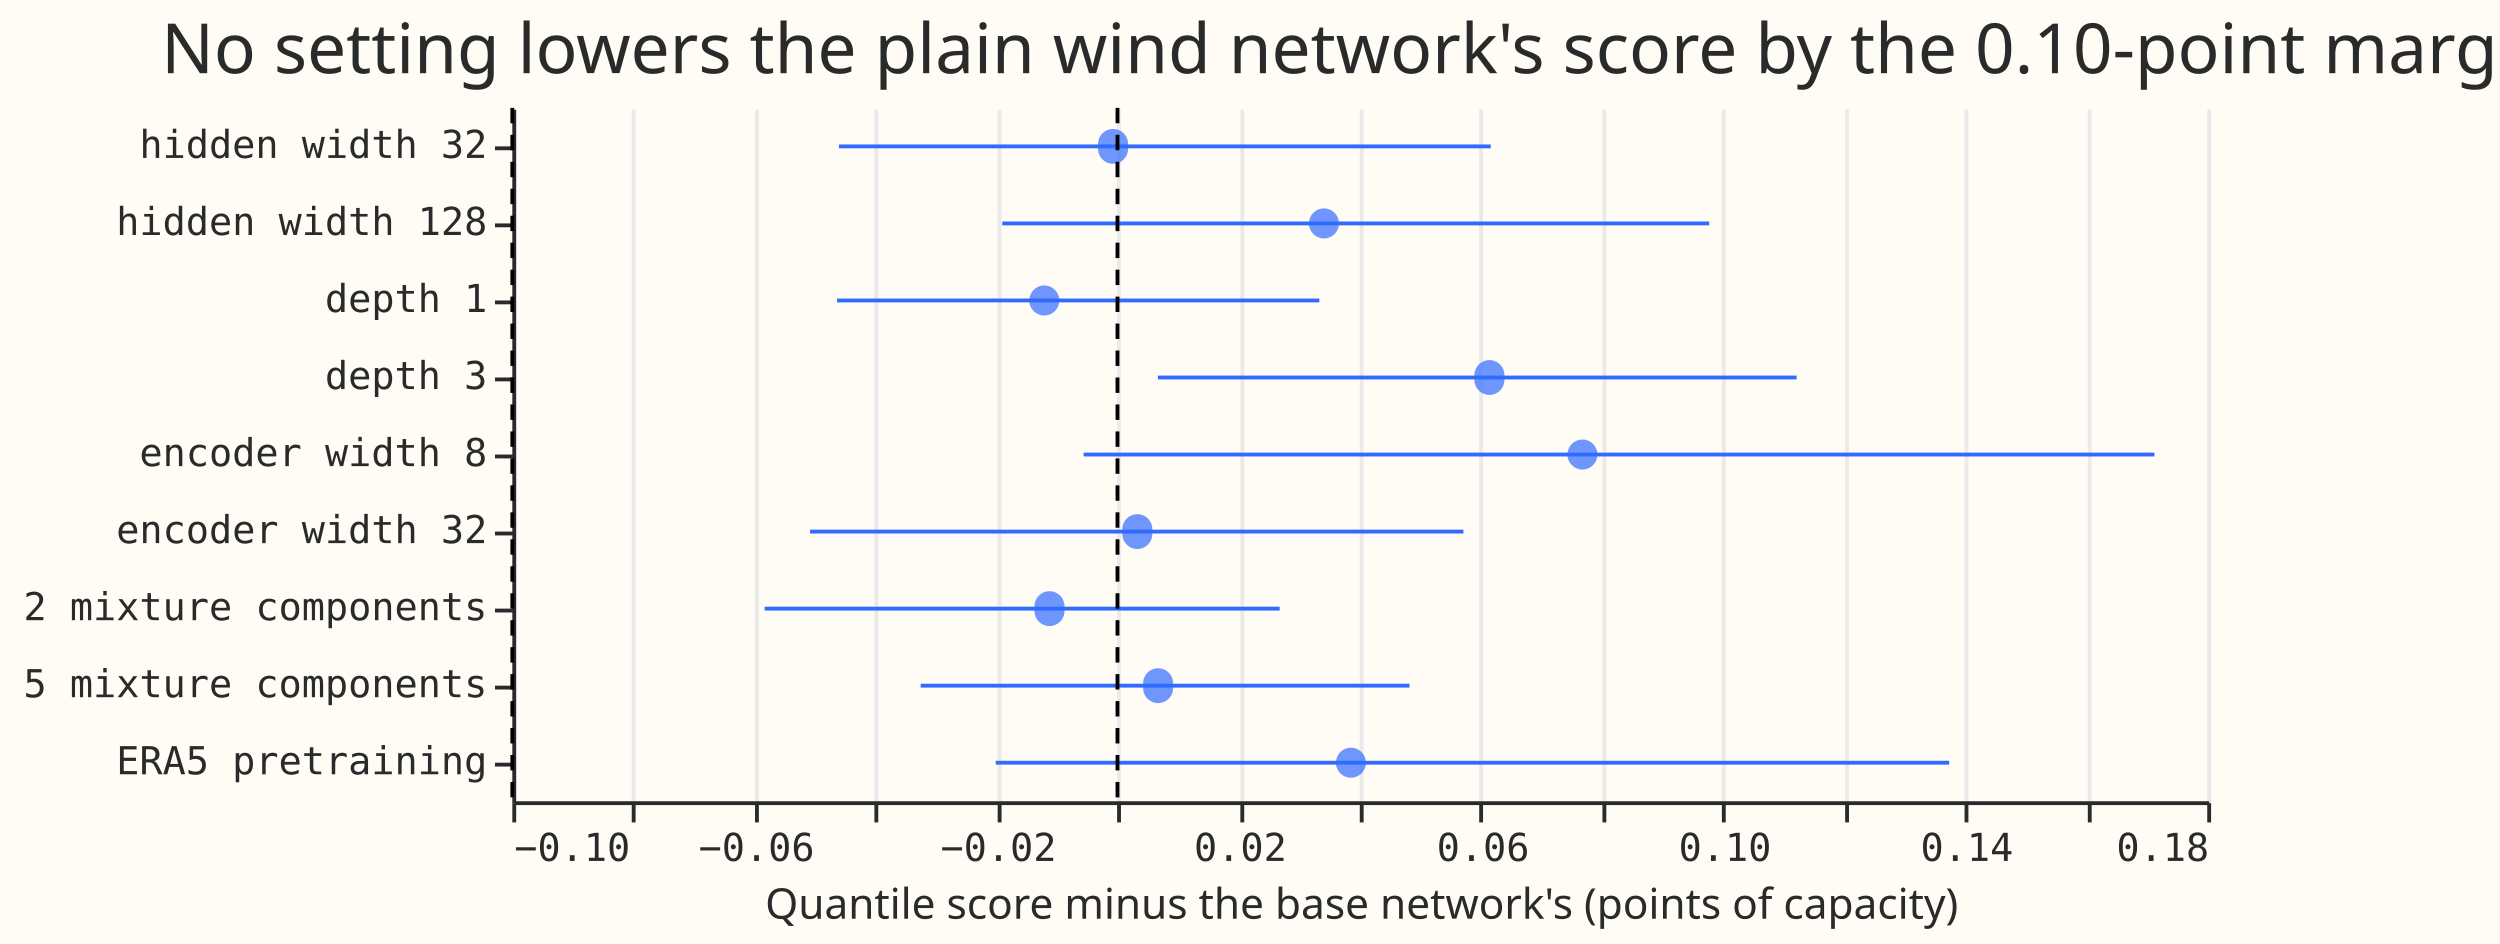
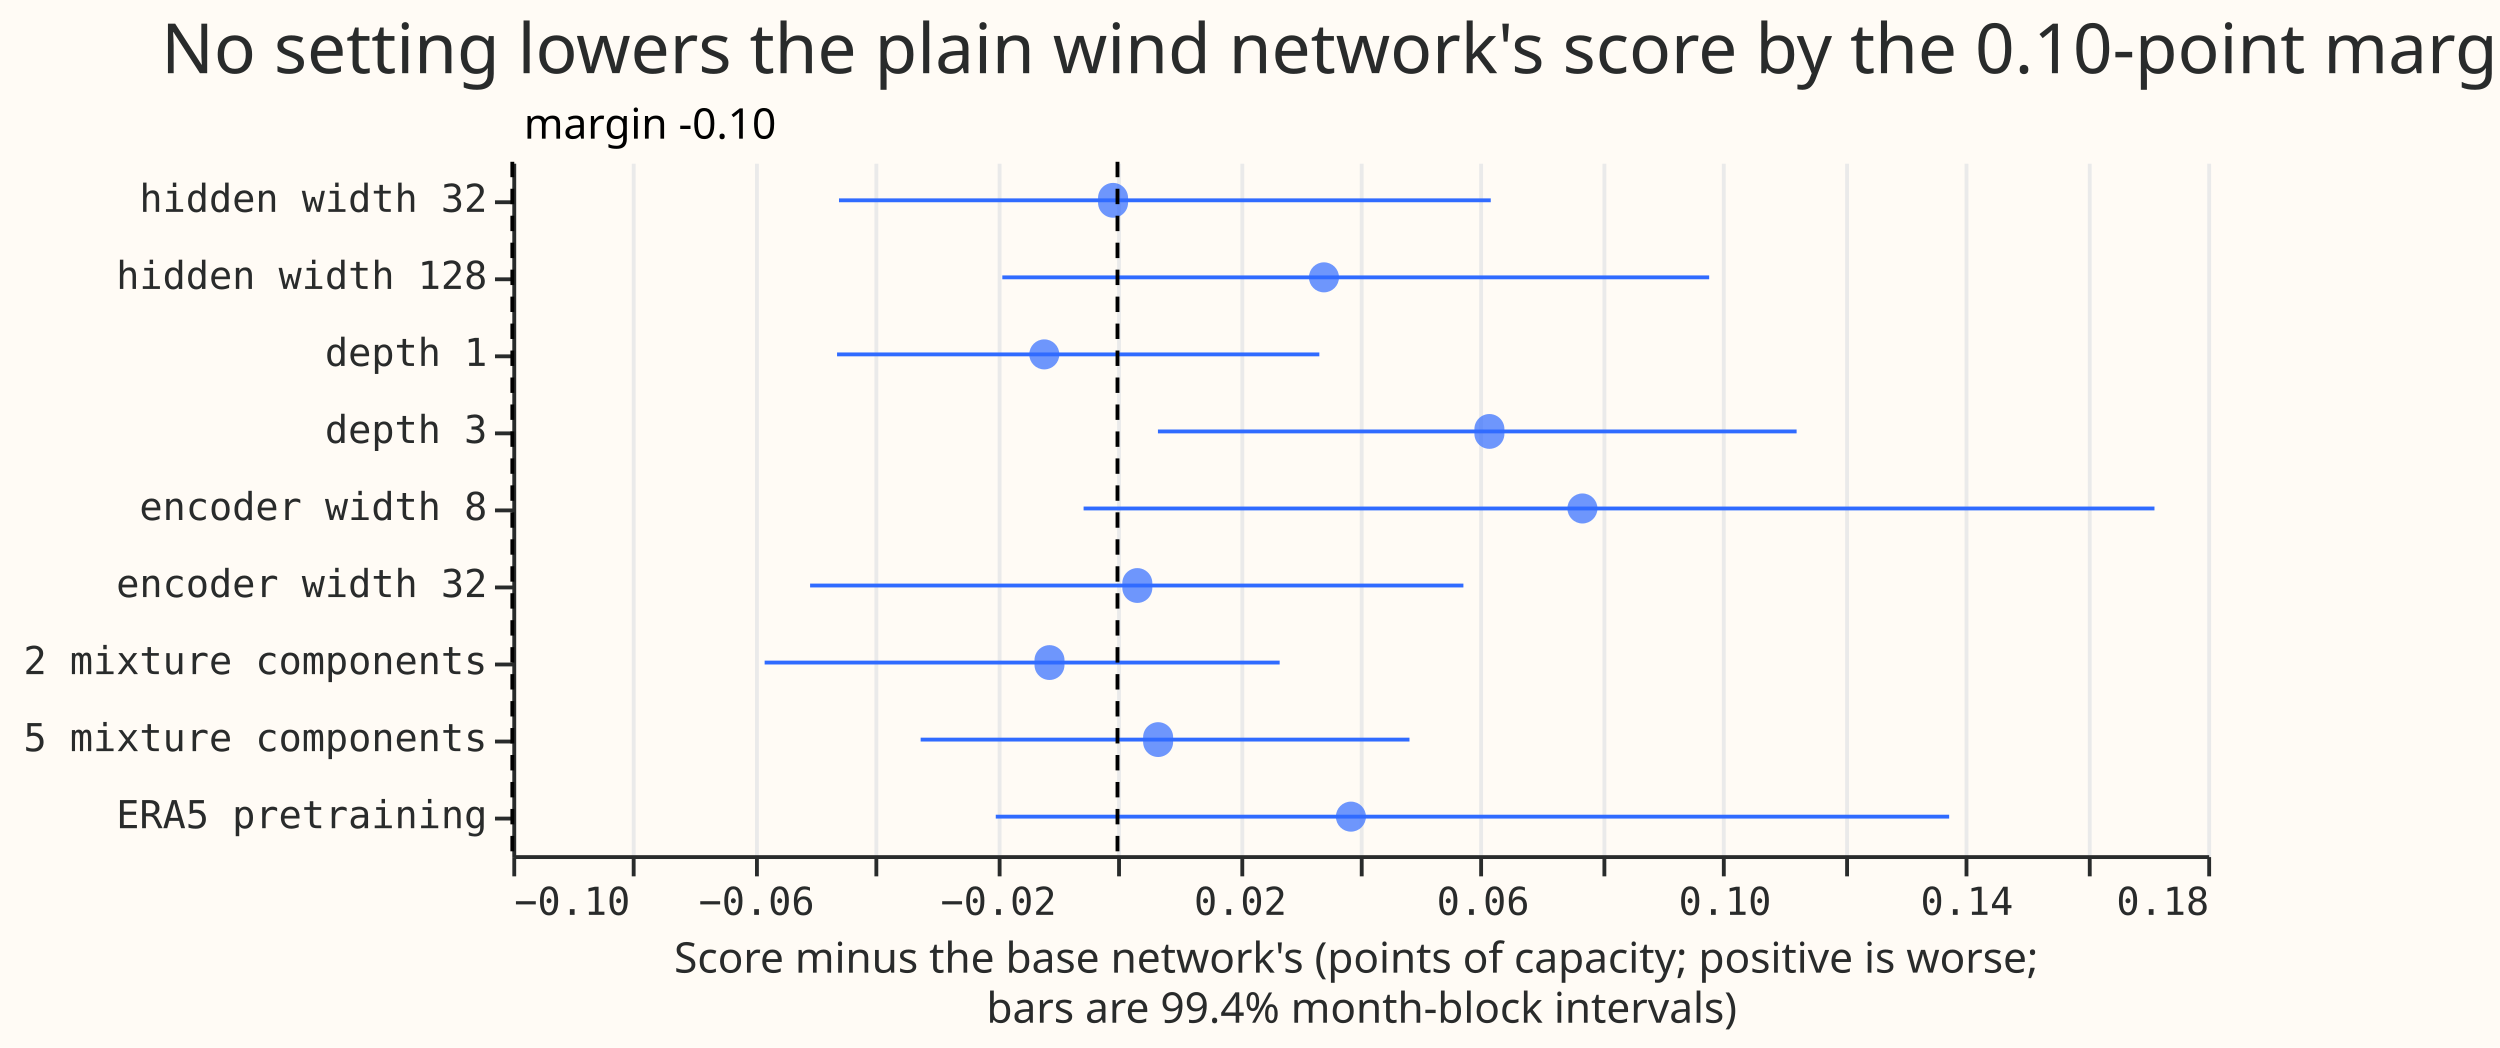
- <svg xmlns="http://www.w3.org/2000/svg" width="649" height="245" class="marks" viewBox="0 0 649 245">
-   <path fill="#fffbf5" d="M0 0h649v245H0z" />
+ <svg xmlns="http://www.w3.org/2000/svg" width="649" height="272" class="marks" viewBox="0 0 649 272">
+   <path fill="#fffbf5" d="M0 0h649v272H0z" />
  <g fill="none" stroke-miterlimit="10" aria-roledescription="group mark container" class="mark-group role-frame root">
-     <path fill="#fffbf5" d="M133.5 28.5h440v180h-440Z" aria-hidden="true" class="background" />
+     <path fill="#fffbf5" d="M133.5 42.5h440v180h-440Z" aria-hidden="true" class="background" />
    <g aria-hidden="true" class="mark-group role-axis">
-       <path stroke="#eaeaea" d="M133.5 208.5v-180m31 180v-180m32 180v-180m31 180v-180m32 180v-180m31 180v-180m32 180v-180m31 180v-180m31 180v-180m32 180v-180m31 180v-180m32 180v-180m31 180v-180m32 180v-180m31 180v-180" class="mark-rule role-axis-grid" pointer-events="none" />
+       <path stroke="#eaeaea" d="M133.5 222.5v-180m31 180v-180m32 180v-180m31 180v-180m32 180v-180m31 180v-180m32 180v-180m31 180v-180m31 180v-180m32 180v-180m31 180v-180m32 180v-180m31 180v-180m32 180v-180m31 180v-180" class="mark-rule role-axis-grid" pointer-events="none" />
    </g>
-     <g aria-label="X-axis titled 'Quantile score minus the base network's (points of capacity)' for a linear scale with values from −0.10 to 0.18" aria-roledescription="axis" class="mark-group role-axis" pointer-events="none">
-       <path stroke="#292b2b" d="M133.5 208.5v5m31-5v5m32-5v5m31-5v5m32-5v5m31-5v5m32-5v5m31-5v5m31-5v5m32-5v5m31-5v5m32-5v5m31-5v5m32-5v5m31-5v5" class="mark-rule role-axis-tick" />
+     <g aria-label="X-axis titled 'Score minus the base network's (points of capacity; positive is worse; bars are 99.4% month-block intervals)' for a linear scale with values from −0.10 to 0.18" aria-roledescription="axis" class="mark-group role-axis" pointer-events="none">
+       <path stroke="#292b2b" d="M133.5 222.5v5m31-5v5m32-5v5m31-5v5m32-5v5m31-5v5m32-5v5m31-5v5m31-5v5m32-5v5m31-5v5m32-5v5m31-5v5m32-5v5m31-5v5" class="mark-rule role-axis-tick" />
      <g fill="#292b2b" class="mark-text role-axis-label" font-family="Matter Semi Mono, Roboto Mono, monospace" font-size="10">
-         <text transform="translate(133.5 223.5)">−0.10</text>
-         <text text-anchor="middle" transform="translate(196.4 223.5)">−0.06</text>
-         <text text-anchor="middle" transform="translate(259.2 223.5)">−0.02</text>
-         <text text-anchor="middle" transform="translate(322 223.5)">0.02</text>
-         <text text-anchor="middle" transform="translate(385 223.5)">0.06</text>
-         <text text-anchor="middle" transform="translate(447.8 223.5)">0.10</text>
-         <text text-anchor="middle" transform="translate(510.6 223.5)">0.14</text>
-         <text text-anchor="end" transform="translate(573.5 223.5)">0.18</text>
+         <text transform="translate(133.5 237.5)">−0.10</text>
+         <text text-anchor="middle" transform="translate(196.4 237.5)">−0.06</text>
+         <text text-anchor="middle" transform="translate(259.2 237.5)">−0.02</text>
+         <text text-anchor="middle" transform="translate(322 237.5)">0.02</text>
+         <text text-anchor="middle" transform="translate(385 237.5)">0.06</text>
+         <text text-anchor="middle" transform="translate(447.8 237.5)">0.10</text>
+         <text text-anchor="middle" transform="translate(510.6 237.5)">0.14</text>
+         <text text-anchor="end" transform="translate(573.5 237.5)">0.18</text>
      </g>
-       <path stroke="#292b2b" d="M133.5 208.5h440" class="mark-rule role-axis-domain" />
-       <text fill="#292b2b" class="mark-text role-axis-title" font-family="Matter XH, DM Sans, sans-serif" font-size="11" text-anchor="middle" transform="translate(353.5 238.5)">Quantile score minus the base network's (points of capacity)</text>
+       <path stroke="#292b2b" d="M133.5 222.5h440" class="mark-rule role-axis-domain" />
+       <text fill="#292b2b" class="mark-text role-axis-title" font-family="Matter XH, DM Sans, sans-serif" font-size="11" text-anchor="middle" transform="translate(353.5 252.5)">
+         <tspan>Score minus the base network's (points of capacity; positive is worse;</tspan>
+         <tspan x="0" dy="13">bars are 99.4% month-block intervals)</tspan>
+       </text>
    </g>
    <g aria-label="Y-axis for a discrete scale with 9 values: hidden width 32, hidden width 128, depth 1, depth 3, encoder width 8, ending with ERA5 pretraining" aria-roledescription="axis" class="mark-group role-axis" pointer-events="none">
-       <path stroke="#292b2b" d="M133.5 38.5h-5m5 20h-5m5 20h-5m5 20h-5m5 20h-5m5 20h-5m5 20h-5m5 20h-5m5 20h-5" class="mark-rule role-axis-tick" />
+       <path stroke="#292b2b" d="M133.5 52.5h-5m5 20h-5m5 20h-5m5 20h-5m5 20h-5m5 20h-5m5 20h-5m5 20h-5m5 20h-5" class="mark-rule role-axis-tick" />
      <g fill="#292b2b" class="mark-text role-axis-label" font-family="Matter Semi Mono, Roboto Mono, monospace" font-size="10" text-anchor="end">
-         <text transform="translate(126.5 41)">hidden width 32</text>
-         <text transform="translate(126.5 61)">hidden width 128</text>
-         <text transform="translate(126.5 81)">depth 1</text>
-         <text transform="translate(126.5 101)">depth 3</text>
-         <text transform="translate(126.5 121)">encoder width 8</text>
-         <text transform="translate(126.5 141)">encoder width 32</text>
-         <text transform="translate(126.5 161)">2 mixture components</text>
-         <text transform="translate(126.5 181)">5 mixture components</text>
-         <text transform="translate(126.5 201)">ERA5 pretraining</text>
+         <text transform="translate(126.5 55)">hidden width 32</text>
+         <text transform="translate(126.5 75)">hidden width 128</text>
+         <text transform="translate(126.5 95)">depth 1</text>
+         <text transform="translate(126.5 115)">depth 3</text>
+         <text transform="translate(126.5 135)">encoder width 8</text>
+         <text transform="translate(126.5 155)">encoder width 32</text>
+         <text transform="translate(126.5 175)">2 mixture components</text>
+         <text transform="translate(126.5 195)">5 mixture components</text>
+         <text transform="translate(126.5 215)">ERA5 pretraining</text>
      </g>
-       <path stroke="#292b2b" d="M133.5 28.5v180" class="mark-rule role-axis-domain" />
+       <path stroke="#292b2b" d="M133.5 42.5v180" class="mark-rule role-axis-domain" />
    </g>
    <g stroke="#306bff" aria-roledescription="rule mark container" class="mark-rule role-mark layer_0_marks">
-       <path d="M217.8 38H387" aria-label="Quantile score minus the base network's (points of capacity): −0.0460126751383; setting: hidden width 32; hi: 0.0616049766845" aria-roledescription="rule mark" />
-       <path d="M260.2 58h183.5" aria-label="Quantile score minus the base network's (points of capacity): −0.0190619808289; setting: hidden width 128; hi: 0.0977384544312" aria-roledescription="rule mark" />
-       <path d="M217.3 78h125.2" aria-label="Quantile score minus the base network's (points of capacity): −0.0463820610634; setting: depth 1; hi: 0.0332884835575" aria-roledescription="rule mark" />
-       <path d="M300.6 98h165.8" aria-label="Quantile score minus the base network's (points of capacity): 0.00662793471839; setting: depth 3; hi: 0.112150554739" aria-roledescription="rule mark" />
-       <path d="M281.3 118h278" aria-label="Quantile score minus the base network's (points of capacity): −0.00563356330441; setting: encoder width 8; hi: 0.171290443497" aria-roledescription="rule mark" />
-       <path d="M210.3 138h169.6" aria-label="Quantile score minus the base network's (points of capacity): −0.0508319932197; setting: encoder width 32; hi: 0.0571138835494" aria-roledescription="rule mark" />
-       <path d="M198.5 158h133.7" aria-label="Quantile score minus the base network's (points of capacity): −0.0582963143276; setting: 2 mixture components; hi: 0.0267748397861" aria-roledescription="rule mark" />
-       <path d="M239 178h126.9" aria-label="Quantile score minus the base network's (points of capacity): −0.0325734704083; setting: 5 mixture components; hi: 0.0481997998308" aria-roledescription="rule mark" />
-       <path d="M258.5 198H506" aria-label="Quantile score minus the base network's (points of capacity): −0.0201250767713; setting: ERA5 pretraining; hi: 0.137322324552" aria-roledescription="rule mark" />
+       <path d="M217.8 52H387" aria-label="Score minus the base network's (points of capacity; positive is worse;, bars are 99.4% month-block intervals): −0.0460126751383; setting: hidden width 32; hi: 0.0616049766845" aria-roledescription="rule mark" />
+       <path d="M260.2 72h183.5" aria-label="Score minus the base network's (points of capacity; positive is worse;, bars are 99.4% month-block intervals): −0.0190619808289; setting: hidden width 128; hi: 0.0977384544312" aria-roledescription="rule mark" />
+       <path d="M217.3 92h125.2" aria-label="Score minus the base network's (points of capacity; positive is worse;, bars are 99.4% month-block intervals): −0.0463820610634; setting: depth 1; hi: 0.0332884835575" aria-roledescription="rule mark" />
+       <path d="M300.6 112h165.8" aria-label="Score minus the base network's (points of capacity; positive is worse;, bars are 99.4% month-block intervals): 0.00662793471839; setting: depth 3; hi: 0.112150554739" aria-roledescription="rule mark" />
+       <path d="M281.3 132h278" aria-label="Score minus the base network's (points of capacity; positive is worse;, bars are 99.4% month-block intervals): −0.00563356330441; setting: encoder width 8; hi: 0.171290443497" aria-roledescription="rule mark" />
+       <path d="M210.3 152h169.6" aria-label="Score minus the base network's (points of capacity; positive is worse;, bars are 99.4% month-block intervals): −0.0508319932197; setting: encoder width 32; hi: 0.0571138835494" aria-roledescription="rule mark" />
+       <path d="M198.5 172h133.7" aria-label="Score minus the base network's (points of capacity; positive is worse;, bars are 99.4% month-block intervals): −0.0582963143276; setting: 2 mixture components; hi: 0.0267748397861" aria-roledescription="rule mark" />
+       <path d="M239 192h126.9" aria-label="Score minus the base network's (points of capacity; positive is worse;, bars are 99.4% month-block intervals): −0.0325734704083; setting: 5 mixture components; hi: 0.0481997998308" aria-roledescription="rule mark" />
+       <path d="M258.5 212H506" aria-label="Score minus the base network's (points of capacity; positive is worse;, bars are 99.4% month-block intervals): −0.0201250767713; setting: ERA5 pretraining; hi: 0.137322324552" aria-roledescription="rule mark" />
    </g>
    <g fill="#306bff" aria-roledescription="symbol mark container" class="mark-symbol role-mark layer_1_marks">
-       <path d="M292.8 38a3.9 3.9 0 1 1-7.7 0 3.9 3.9 0 1 1 7.7 0" aria-label="d: −0.000760865004367; setting: hidden width 32" aria-roledescription="point" opacity=".7" />
-       <path d="M347.6 58a3.9 3.9 0 1 1-7.8 0 3.9 3.9 0 1 1 7.8 0" aria-label="d: 0.034093629224; setting: hidden width 128" aria-roledescription="point" opacity=".7" />
-       <path d="M275 78a3.9 3.9 0 1 1-7.8 0 3.9 3.9 0 1 1 7.8 0" aria-label="d: −0.0121055908806; setting: depth 1" aria-roledescription="point" opacity=".7" />
-       <path d="M390.5 98a3.9 3.9 0 1 1-7.7 0 3.9 3.9 0 1 1 7.7 0" aria-label="d: 0.0614108848522; setting: depth 3" aria-roledescription="point" opacity=".7" />
-       <path d="M414.7 118a3.9 3.9 0 1 1-7.8 0 3.9 3.9 0 1 1 7.8 0" aria-label="d: 0.076775061699; setting: encoder width 8" aria-roledescription="point" opacity=".7" />
-       <path d="M299.1 138a3.9 3.9 0 1 1-7.7 0 3.9 3.9 0 1 1 7.7 0" aria-label="d: 0.00324806625453; setting: encoder width 32" aria-roledescription="point" opacity=".7" />
-       <path d="M276.3 158a3.9 3.9 0 1 1-7.7 0 3.9 3.9 0 1 1 7.7 0" aria-label="d: −0.0112446983887; setting: 2 mixture components" aria-roledescription="point" opacity=".7" />
-       <path d="M304.5 178a3.9 3.9 0 1 1-7.7 0 3.9 3.9 0 1 1 7.7 0" aria-label="d: 0.0066925574455; setting: 5 mixture components" aria-roledescription="point" opacity=".7" />
-       <path d="M354.6 198a3.9 3.9 0 1 1-7.8 0 3.9 3.9 0 1 1 7.8 0" aria-label="d: 0.038532518159; setting: ERA5 pretraining" aria-roledescription="point" opacity=".7" />
+       <path d="M292.8 52a3.9 3.9 0 1 1-7.7 0 3.9 3.9 0 1 1 7.7 0" aria-label="d: −0.000760865004367; setting: hidden width 32" aria-roledescription="point" opacity=".7" />
+       <path d="M347.6 72a3.9 3.9 0 1 1-7.8 0 3.9 3.9 0 1 1 7.8 0" aria-label="d: 0.034093629224; setting: hidden width 128" aria-roledescription="point" opacity=".7" />
+       <path d="M275 92a3.9 3.9 0 1 1-7.8 0 3.9 3.9 0 1 1 7.8 0" aria-label="d: −0.0121055908806; setting: depth 1" aria-roledescription="point" opacity=".7" />
+       <path d="M390.5 112a3.9 3.9 0 1 1-7.7 0 3.9 3.9 0 1 1 7.7 0" aria-label="d: 0.0614108848522; setting: depth 3" aria-roledescription="point" opacity=".7" />
+       <path d="M414.7 132a3.9 3.9 0 1 1-7.8 0 3.9 3.9 0 1 1 7.8 0" aria-label="d: 0.076775061699; setting: encoder width 8" aria-roledescription="point" opacity=".7" />
+       <path d="M299.1 152a3.9 3.9 0 1 1-7.7 0 3.9 3.9 0 1 1 7.7 0" aria-label="d: 0.00324806625453; setting: encoder width 32" aria-roledescription="point" opacity=".7" />
+       <path d="M276.3 172a3.9 3.9 0 1 1-7.7 0 3.9 3.9 0 1 1 7.7 0" aria-label="d: −0.0112446983887; setting: 2 mixture components" aria-roledescription="point" opacity=".7" />
+       <path d="M304.5 192a3.9 3.9 0 1 1-7.7 0 3.9 3.9 0 1 1 7.7 0" aria-label="d: 0.0066925574455; setting: 5 mixture components" aria-roledescription="point" opacity=".7" />
+       <path d="M354.6 212a3.9 3.9 0 1 1-7.8 0 3.9 3.9 0 1 1 7.8 0" aria-label="d: 0.038532518159; setting: ERA5 pretraining" aria-roledescription="point" opacity=".7" />
    </g>
    <g stroke="#000" stroke-dasharray="4,3" aria-roledescription="rule mark container" class="mark-rule role-mark layer_2_marks">
-       <path d="M133 28v180" aria-label="x: −0.1" aria-roledescription="rule mark" />
-       <path d="M290.1 28v180" aria-label="x: 0" aria-roledescription="rule mark" />
+       <path d="M133 42v180" aria-label="x: −0.1" aria-roledescription="rule mark" />
+       <path d="M290.1 42v180" aria-label="x: 0" aria-roledescription="rule mark" />
+     </g>
+     <g aria-roledescription="text mark container" class="mark-text role-mark layer_3_marks">
+       <text fill="#000" aria-label="x: −0.1; label: margin -0.10" aria-roledescription="text mark" font-family="Matter XH, DM Sans, sans-serif" font-size="11" transform="translate(136 36)">margin -0.10</text>
    </g>
    <g class="mark-group role-title">
      <text fill="#292b2b" aria-label="Title text 'No setting lowers the plain wind network's score by the 0.10-point margin'" aria-roledescription="title" class="mark-text role-title-text" font-family="Matter XH, DM Sans, sans-serif" font-size="18" pointer-events="none" text-anchor="middle" transform="translate(353 19)">No setting lowers the plain wind network's score by the 0.10-point margin</text>
    </g>
  </g>
</svg>
